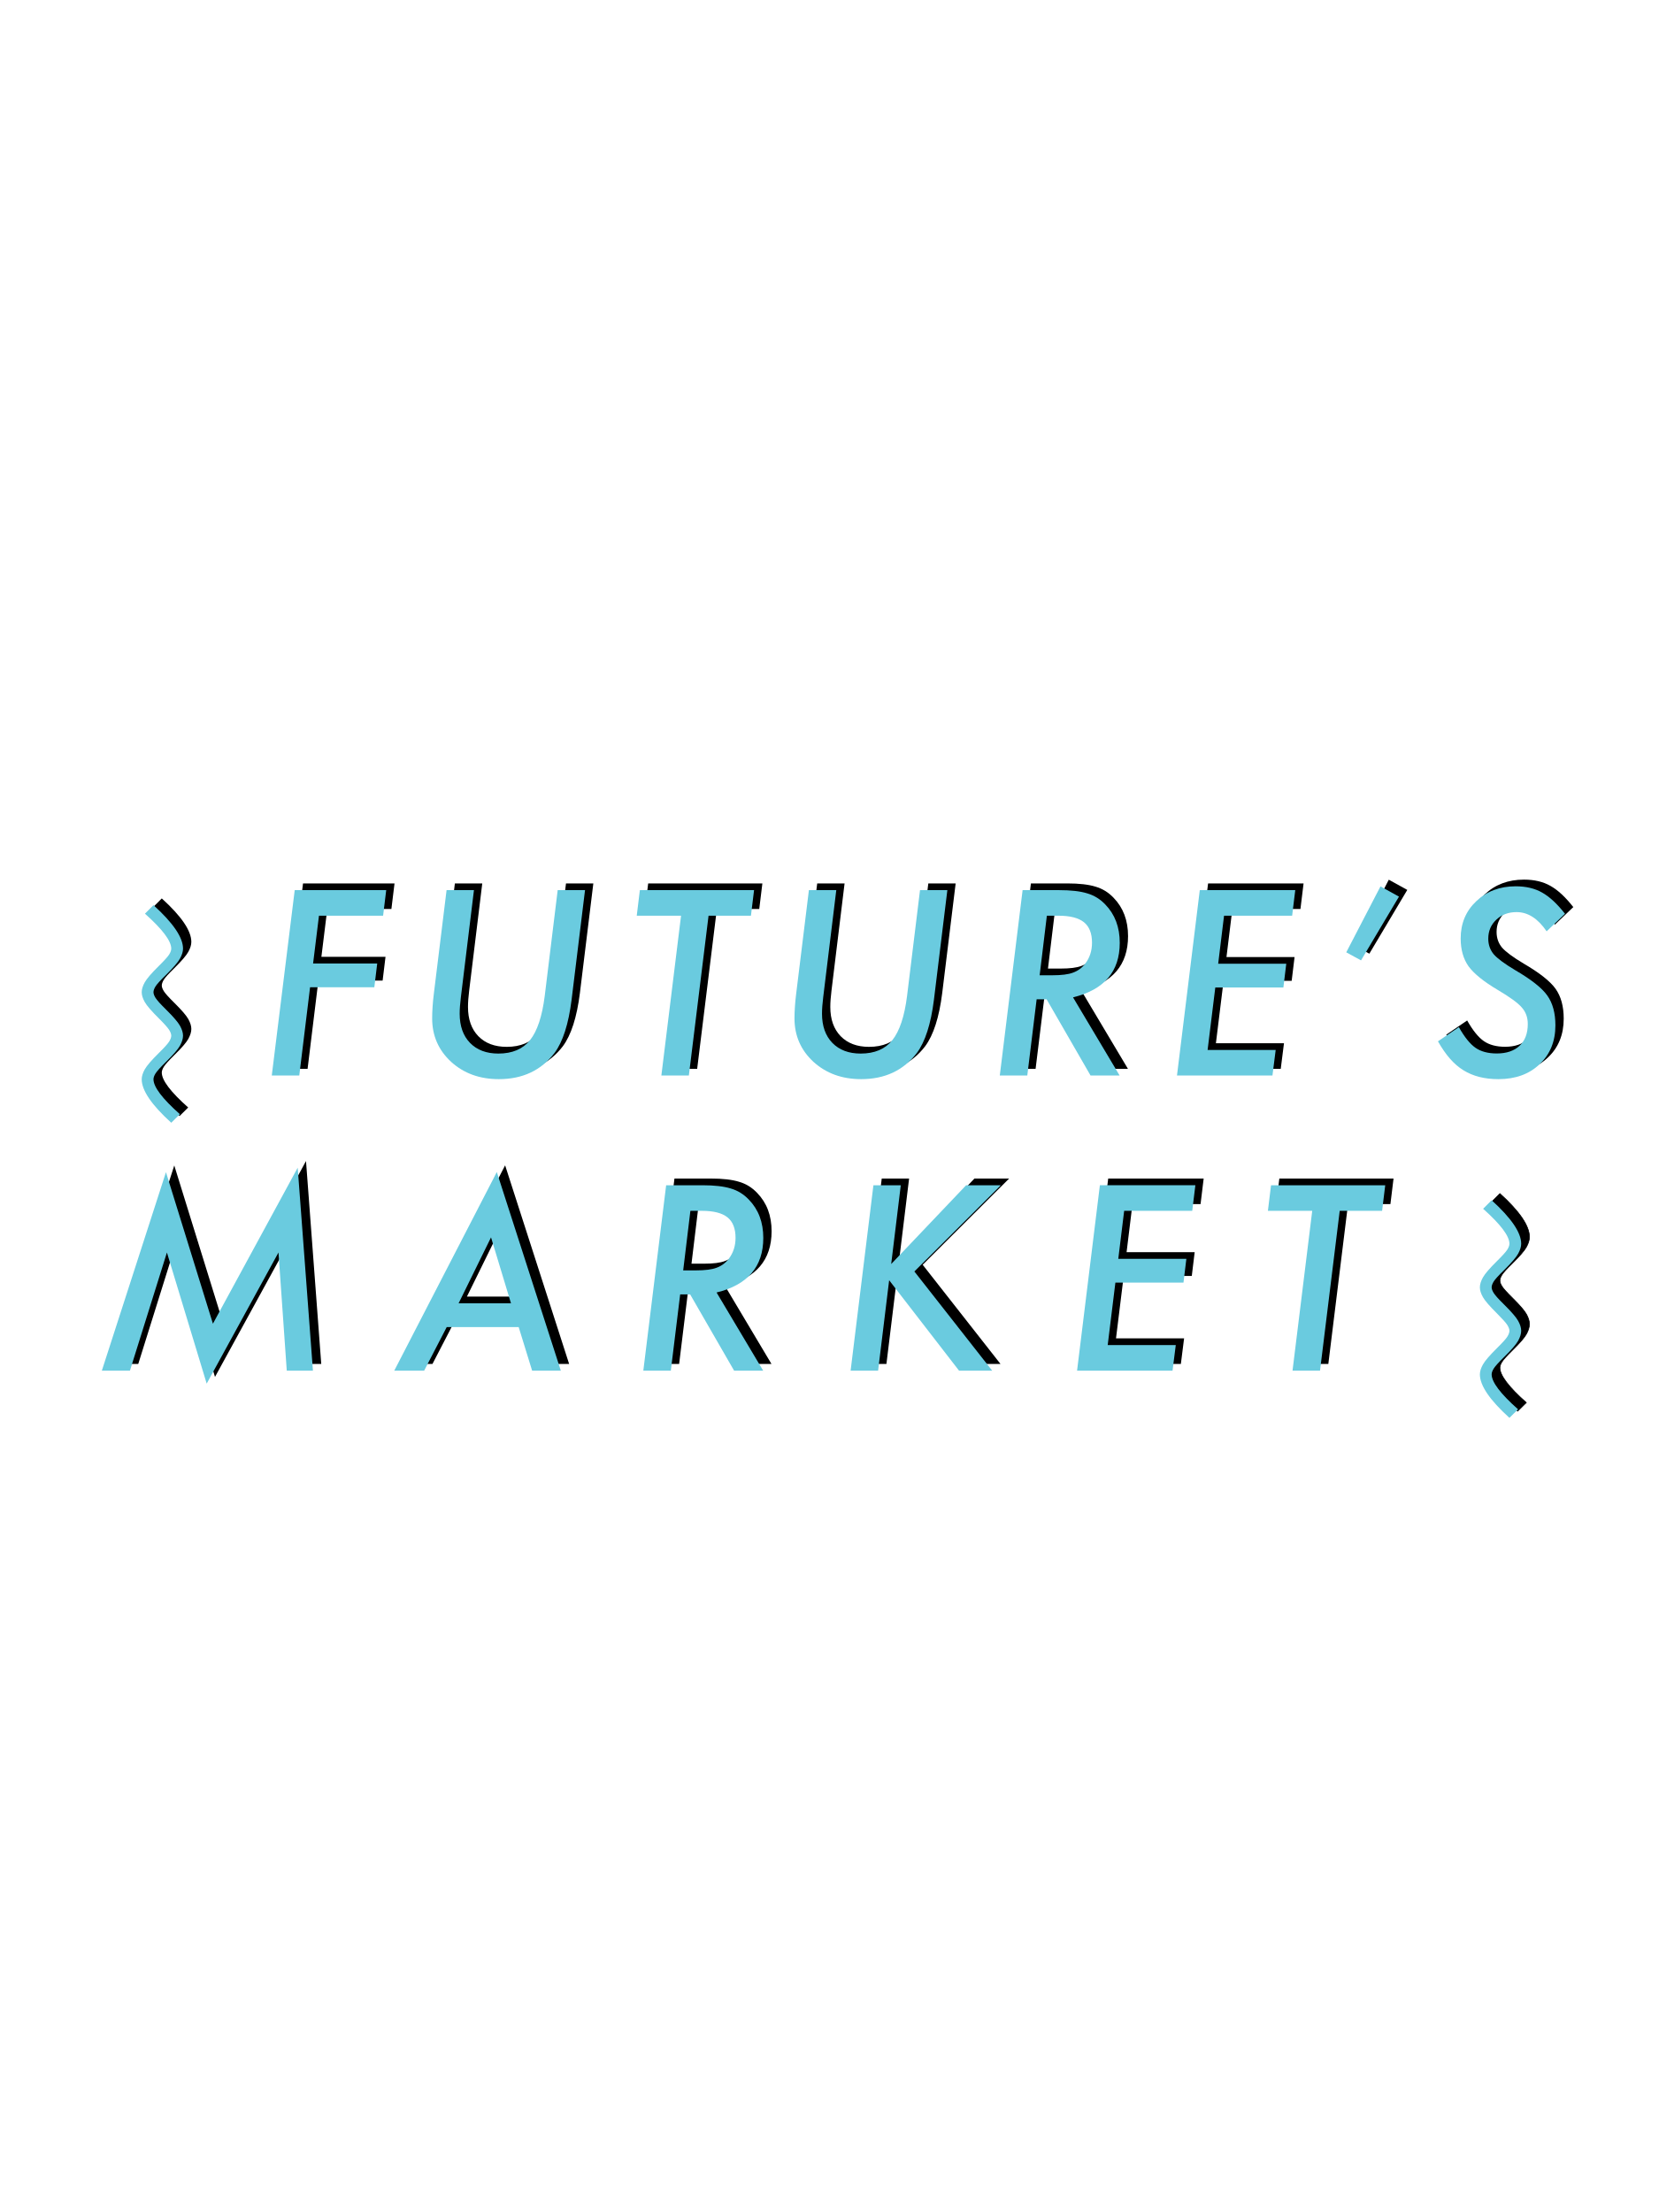
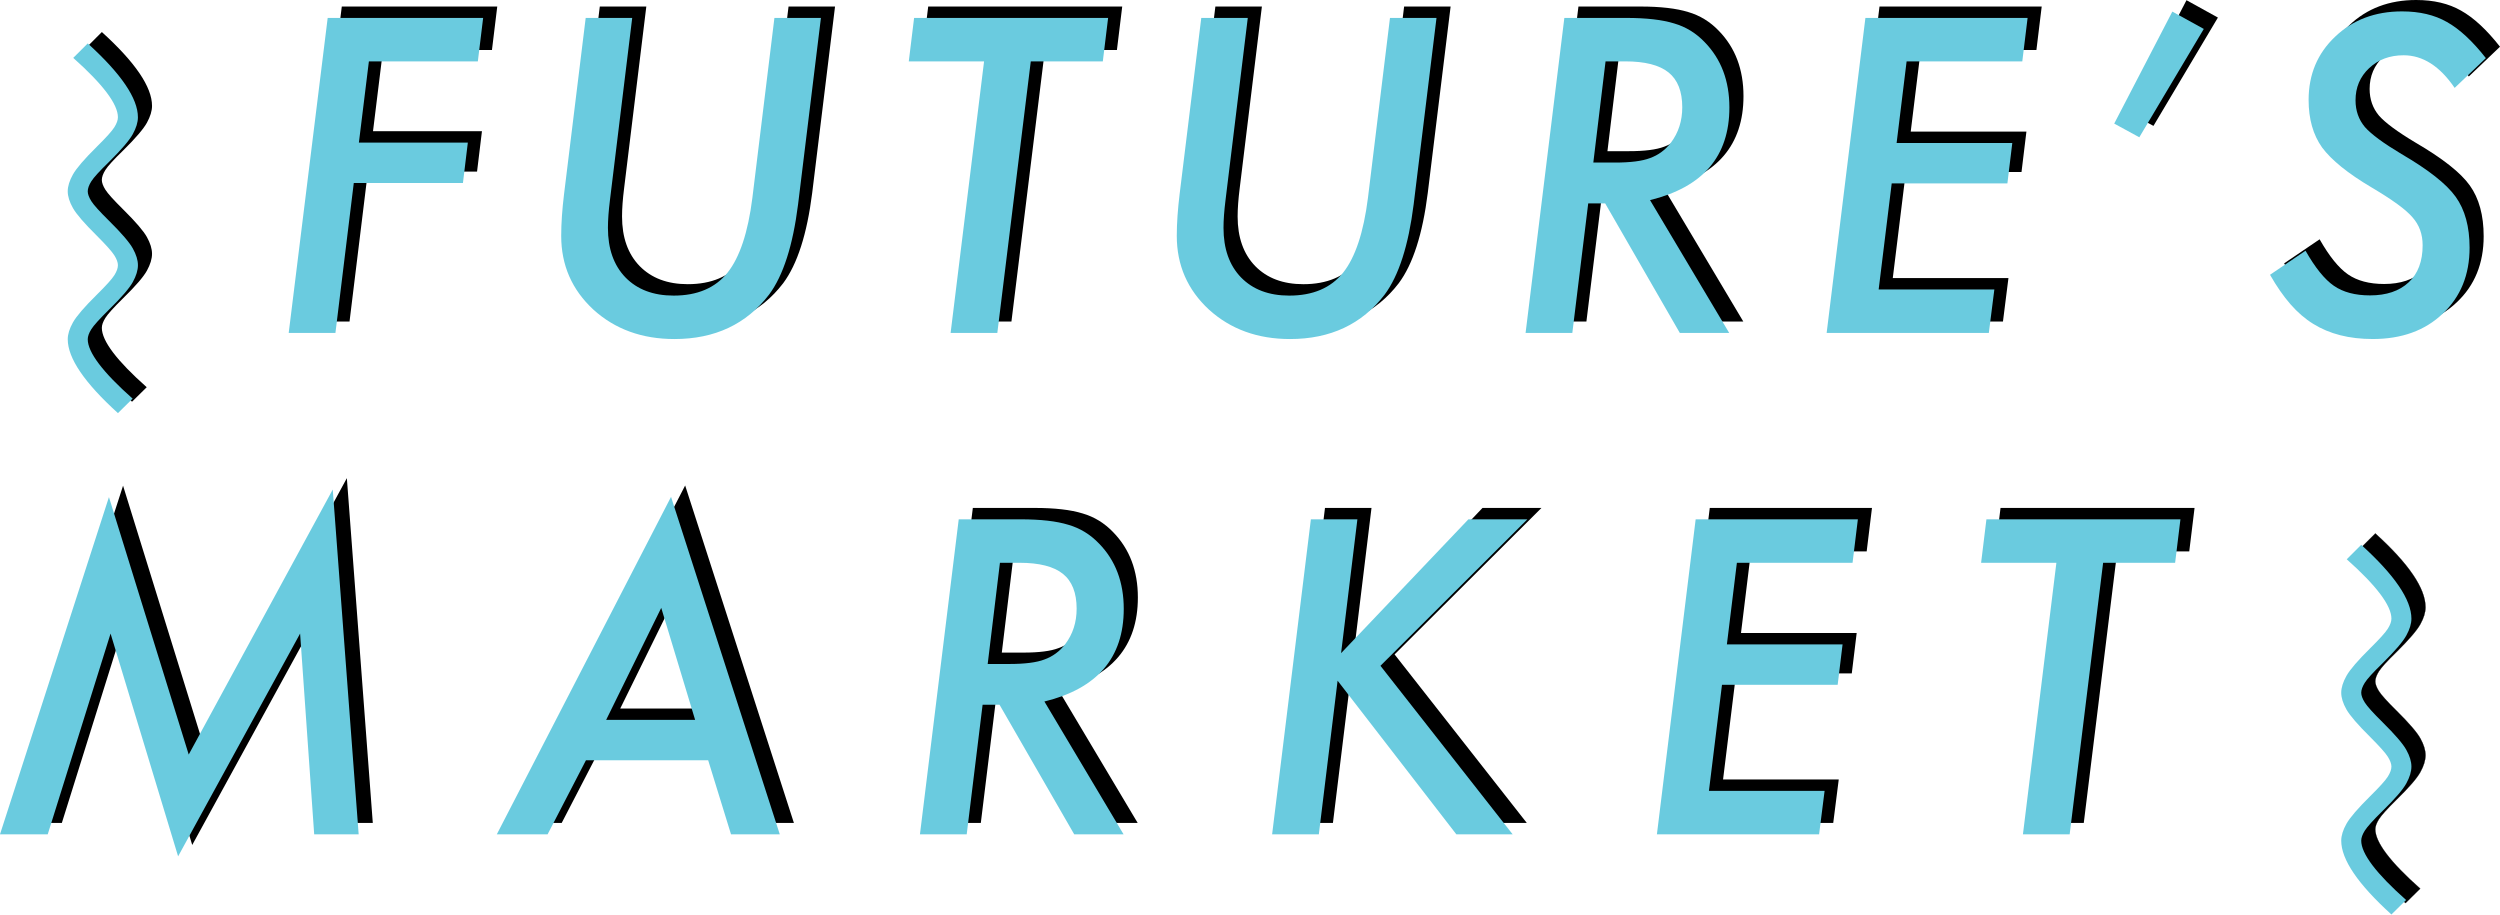
- <svg xmlns="http://www.w3.org/2000/svg" version="1.1" id="Layer_1" x="0px" y="0px" viewBox="0 0 1296 1728" style="enable-background:new 0 0 1296 1728;" xml:space="preserve">
-   <style type="text/css">
- 	.st0{stroke:#000000;stroke-width:0.5;stroke-miterlimit:10;}
- 	.st1{fill:#6ACBDF;}
- </style>
-   <g>
-     <path d="M126.39,701.85c15.38,13.95,23.08,25.27,23.08,33.96c0,2.31-0.79,4.9-2.35,7.74c-1.56,2.85-5.19,7.08-10.88,12.71   c-4.38,4.26-7.11,7.26-8.21,9.01s-1.64,3.28-1.64,4.59c0,1.25,0.55,2.75,1.64,4.5c1.09,1.75,3.83,4.79,8.21,9.1   c5.69,5.63,9.32,9.85,10.88,12.67c1.56,2.81,2.35,5.38,2.35,7.69s-0.79,4.89-2.35,7.74s-5.19,7.05-10.88,12.62   c-4.38,4.32-7.11,7.35-8.21,9.1c-1.09,1.75-1.64,3.29-1.64,4.6c0,6,6.88,15.1,20.63,27.29l-6.75,6.67   c-15.39-13.95-23.08-25.27-23.08-33.96c0-2.31,0.8-4.89,2.39-7.74c1.59-2.85,5.23-7.08,10.93-12.71c4.32-4.25,7.02-7.26,8.12-9.01   c1.09-1.75,1.64-3.28,1.64-4.59c0-1.25-0.55-2.75-1.64-4.5c-1.09-1.75-3.8-4.79-8.12-9.1c-5.69-5.63-9.34-9.85-10.93-12.66   c-1.6-2.82-2.39-5.38-2.39-7.7s0.8-4.89,2.39-7.74c1.59-2.84,5.23-7.08,10.93-12.71c4.32-4.25,7.02-7.26,8.12-9   c1.09-1.75,1.64-3.29,1.64-4.6c0-6-6.85-15.1-20.54-27.29L126.39,701.85z" />
-     <path d="M308.2,690.13l-2.44,19.98h-50.09l-4.6,37.34h50.09l-2.25,18.57h-50.19l-8.44,68.95H218.8l17.92-144.84H308.2z" />
-     <path d="M463.51,690.13L453,775.87c-2.38,18.89-6.82,32.71-13.32,41.46c-10.44,13.64-24.95,20.45-43.53,20.45   c-14.89,0-27.3-4.51-37.24-13.51c-9.88-9.13-14.82-20.45-14.82-33.96c0-2.88,0.11-5.91,0.33-9.1c0.21-3.19,0.54-6.57,0.98-10.13   l9.95-80.95h21.39l-10.22,83.67c-0.31,2.5-0.55,4.81-0.7,6.94c-0.16,2.12-0.23,4.1-0.23,5.91c0,9.63,2.69,17.23,8.07,22.8   c5.44,5.57,12.82,8.34,22.14,8.34c10.88,0,19.14-3.5,24.77-10.5c5.63-7.07,9.44-18.54,11.45-34.43l10.13-82.74H463.51z" />
-     <path d="M560.01,710.11l-15.39,124.86h-21.48l15.38-124.86h-34.61l2.44-19.98h89.21l-2.44,19.98H560.01z" />
-     <path d="M746.55,690.13l-10.51,85.74c-2.37,18.89-6.82,32.71-13.32,41.46c-10.44,13.64-24.95,20.45-43.53,20.45   c-14.88,0-27.3-4.51-37.24-13.51c-9.88-9.13-14.82-20.45-14.82-33.96c0-2.88,0.11-5.91,0.33-9.1c0.21-3.19,0.54-6.57,0.98-10.13   l9.95-80.95h21.39l-10.22,83.67c-0.31,2.5-0.55,4.81-0.7,6.94c-0.16,2.12-0.23,4.1-0.23,5.91c0,9.63,2.69,17.23,8.07,22.8   c5.44,5.57,12.82,8.34,22.14,8.34c10.88,0,19.14-3.5,24.77-10.5c5.63-7.07,9.44-18.54,11.45-34.43l10.13-82.74H746.55z" />
-     <path d="M844.74,773.9l36.4,61.07h-22.7L824.1,775.4h-7.79L809,834.96h-21.48l17.82-144.84h28.42c9.26,0,16.61,0.84,22.05,2.53   c5.38,1.56,10.07,4.44,14.07,8.63c7.56,7.76,11.35,17.76,11.35,30.02C881.23,753.76,869.06,767.96,844.74,773.9z M824.29,710.11   l-5.62,46.53h9.84c7.26,0,12.67-0.68,16.23-2.06c3.82-1.38,7-3.72,9.57-7.04c3.5-4.63,5.25-10.07,5.25-16.32   c0-7.32-2.11-12.66-6.33-16.04s-10.86-5.07-19.94-5.07H824.29z" />
-     <path d="M1018.34,690.13l-2.44,19.98h-53.18l-4.6,37.52h53.19l-2.26,18.57h-53.19l-6,48.78h53.18l-2.53,19.98h-74.58l17.82-144.84   H1018.34z" />
-     <path d="M1099.36,695.19L1069.72,745l-11.54-6.28l26.74-51.5L1099.36,695.19z" />
-     <path d="M1229.06,708.61l-14.36,13.7c-6.82-10-14.63-15.01-23.45-15.01c-6.38,0-11.67,1.97-15.85,5.91s-6.28,8.88-6.28,14.82   c0,4.75,1.44,8.85,4.32,12.29c1.44,1.63,3.55,3.47,6.33,5.54s6.27,4.35,10.46,6.85c12.44,7.26,20.76,13.82,24.95,19.7   c4.25,5.94,6.38,13.73,6.38,23.36c0,12.5-4.12,22.64-12.38,30.39c-8.12,7.76-18.85,11.64-32.17,11.64   c-10.76,0-19.86-2.31-27.3-6.94c-3.75-2.31-7.26-5.33-10.51-9.05s-6.38-8.24-9.38-13.55l16.32-11.07   c4.44,7.82,8.79,13.19,13.04,16.13c4.26,2.94,9.79,4.41,16.61,4.41c7.57,0,13.49-2,17.78-6c4.28-4,6.43-9.69,6.43-17.08   c0-5.06-1.56-9.35-4.69-12.85c-1.57-1.81-3.9-3.85-6.99-6.1s-7.02-4.78-11.77-7.6c-10.88-6.44-18.48-12.57-22.8-18.38   c-4.13-5.82-6.19-13.1-6.19-21.86c0-11.69,4.07-21.39,12.2-29.08c8.13-7.75,18.39-11.63,30.77-11.63c8.07,0,14.94,1.63,20.63,4.88   C1216.96,695.26,1222.93,700.79,1229.06,708.61z" />
-     <path d="M239.05,906.98l11.91,158.54h-20.45l-6.47-92.31l-56.09,102.44L136.89,973.2L108,1065.51H86.05l50.09-155.06l36.68,118.38   L239.05,906.98z" />
-     <path d="M355.48,1031.46l-17.64,34.05h-23.35l80.11-155.16l50,155.16h-22.42l-10.51-34.05H355.48z M364.76,1012.88h40.9   l-15.58-51.5L364.76,1012.88z" />
-     <path d="M566.27,1004.44l36.4,61.07h-22.7l-34.34-59.57h-7.79l-7.31,59.57h-21.48l17.83-144.84h28.42c9.25,0,16.6,0.84,22.05,2.53   c5.38,1.56,10.07,4.44,14.07,8.63c7.57,7.75,11.35,17.76,11.35,30.02C602.76,984.31,590.6,998.5,566.27,1004.44z M545.82,940.65   l-5.63,46.53h9.85c7.26,0,12.67-0.69,16.23-2.07c3.81-1.37,7-3.72,9.57-7.04c3.5-4.62,5.25-10.06,5.25-16.32   c0-7.32-2.11-12.67-6.33-16.04c-4.22-3.37-10.86-5.06-19.93-5.06H545.82z" />
-     <path d="M710.18,920.67l-7.5,61.54l58.54-61.54h27.11l-67.54,67.35l60.79,77.49h-25.89l-54.59-70.64l-8.63,70.64h-21.48   l17.82-144.84H710.18z" />
-     <path d="M940.3,920.67l-2.44,19.98h-53.19l-4.59,37.52h53.19l-2.25,18.57h-53.19l-6.01,48.78h53.19l-2.53,19.98H847.9l17.82-144.84   H940.3z" />
-     <path d="M1053.07,940.65l-15.39,124.86h-21.48l15.38-124.86h-34.61l2.44-19.98h89.21l-2.44,19.98H1053.07z" />
-     <path class="st0" d="M1171.74,932.4c15.39,13.95,23.08,25.27,23.08,33.96c0,2.31-0.79,4.89-2.35,7.74s-5.19,7.08-10.88,12.71   c-4.38,4.25-7.11,7.26-8.21,9.01c-1.1,1.75-1.65,3.28-1.65,4.59c0,1.25,0.55,2.75,1.65,4.5c1.09,1.75,3.83,4.79,8.21,9.1   c5.69,5.62,9.32,9.85,10.88,12.66c1.56,2.82,2.35,5.38,2.35,7.7s-0.79,4.89-2.35,7.74s-5.19,7.05-10.88,12.62   c-4.38,4.31-7.11,7.35-8.21,9.1c-1.1,1.75-1.65,3.29-1.65,4.6c0,6,6.88,15.1,20.64,27.29l-6.76,6.66   c-15.39-13.95-23.08-25.26-23.08-33.96c0-2.31,0.8-4.89,2.39-7.74c1.59-2.85,5.23-7.08,10.93-12.71c4.32-4.25,7.02-7.25,8.12-9   c1.09-1.75,1.64-3.28,1.64-4.59c0-1.25-0.55-2.75-1.64-4.51c-1.09-1.75-3.8-4.78-8.12-9.1c-5.69-5.63-9.34-9.85-10.93-12.67   c-1.6-2.81-2.39-5.38-2.39-7.69s0.8-4.89,2.39-7.74c1.59-2.85,5.23-7.08,10.93-12.71c4.32-4.25,7.02-7.26,8.12-9.01   c1.09-1.75,1.64-3.28,1.64-4.59c0-6.01-6.85-15.1-20.55-27.3L1171.74,932.4z" />
-   </g>
-   <g>
-     <path class="st1" d="M119.9,707.09c15.38,13.95,23.08,25.27,23.08,33.96c0,2.31-0.79,4.89-2.35,7.74s-5.19,7.08-10.88,12.71   c-4.38,4.25-7.11,7.26-8.21,9c-1.09,1.75-1.64,3.29-1.64,4.6c0,1.25,0.55,2.75,1.64,4.5s3.83,4.79,8.21,9.1   c5.69,5.63,9.32,9.85,10.88,12.67s2.35,5.38,2.35,7.69c0,2.31-0.79,4.9-2.35,7.74c-1.56,2.85-5.19,7.06-10.88,12.62   c-4.38,4.32-7.11,7.35-8.21,9.1s-1.64,3.28-1.64,4.59c0,6.01,6.88,15.1,20.63,27.3l-6.75,6.66   c-15.39-13.95-23.08-25.27-23.08-33.96c0-2.31,0.8-4.89,2.39-7.74c1.59-2.84,5.23-7.08,10.93-12.71c4.32-4.25,7.02-7.26,8.12-9   c1.09-1.75,1.64-3.29,1.64-4.6c0-1.25-0.55-2.75-1.64-4.5c-1.09-1.75-3.8-4.79-8.12-9.1c-5.69-5.63-9.34-9.85-10.93-12.67   c-1.6-2.81-2.39-5.38-2.39-7.69s0.8-4.89,2.39-7.74c1.59-2.85,5.23-7.08,10.93-12.71c4.32-4.25,7.02-7.25,8.12-9   c1.09-1.75,1.64-3.28,1.64-4.59c0-6-6.85-15.1-20.54-27.3L119.9,707.09z" />
-     <path class="st1" d="M301.71,695.37l-2.44,19.98h-50.09l-4.6,37.33h50.09l-2.25,18.57h-50.19l-8.44,68.95h-21.48l17.92-144.84   H301.71z" />
-     <path class="st1" d="M457.02,695.37l-10.51,85.74c-2.38,18.89-6.82,32.71-13.32,41.46c-10.44,13.63-24.95,20.45-43.53,20.45   c-14.89,0-27.3-4.5-37.24-13.51c-9.88-9.13-14.82-20.45-14.82-33.96c0-2.88,0.11-5.91,0.33-9.1c0.21-3.19,0.54-6.57,0.98-10.13   l9.95-80.95h21.39l-10.22,83.68c-0.31,2.5-0.55,4.81-0.7,6.94c-0.16,2.13-0.23,4.1-0.23,5.91c0,9.63,2.69,17.23,8.07,22.79   c5.44,5.57,12.82,8.35,22.14,8.35c10.88,0,19.14-3.5,24.77-10.51c5.63-7.07,9.44-18.54,11.45-34.43l10.13-82.73H457.02z" />
-     <path class="st1" d="M553.52,715.35L538.13,840.2h-21.48l15.38-124.86h-34.61l2.44-19.98h89.21l-2.44,19.98H553.52z" />
-     <path class="st1" d="M740.07,695.37l-10.5,85.74c-2.38,18.89-6.82,32.71-13.33,41.46c-10.44,13.63-24.95,20.45-43.53,20.45   c-14.89,0-27.3-4.5-37.24-13.51c-9.88-9.13-14.82-20.45-14.82-33.96c0-2.88,0.11-5.91,0.33-9.1c0.21-3.19,0.54-6.57,0.98-10.13   l9.95-80.95h21.39l-10.22,83.68c-0.31,2.5-0.55,4.81-0.7,6.94c-0.16,2.13-0.23,4.1-0.23,5.91c0,9.63,2.69,17.23,8.07,22.79   c5.44,5.57,12.82,8.35,22.14,8.35c10.88,0,19.14-3.5,24.77-10.51c5.62-7.07,9.44-18.54,11.45-34.43l10.13-82.73H740.07z" />
-     <path class="st1" d="M838.25,779.13l36.4,61.07h-22.71l-34.34-59.57h-7.78l-7.31,59.57h-21.48l17.82-144.84h28.43   c9.25,0,16.6,0.84,22.04,2.53c5.38,1.56,10.07,4.44,14.07,8.63c7.57,7.76,11.35,17.76,11.35,30.02   C874.74,759,862.58,773.19,838.25,779.13z M817.8,715.35l-5.63,46.53h9.85c7.25,0,12.66-0.69,16.23-2.07   c3.81-1.37,7.01-3.72,9.57-7.04c3.5-4.62,5.25-10.07,5.25-16.32c0-7.31-2.11-12.66-6.33-16.04s-10.87-5.07-19.93-5.07H817.8z" />
-     <path class="st1" d="M1011.85,695.37l-2.44,19.98h-53.19l-4.59,37.52h53.19l-2.25,18.57h-53.19l-6.01,48.78h53.19l-2.53,19.98   h-74.58l17.82-144.84H1011.85z" />
-     <path class="st1" d="M1092.87,700.43l-29.64,49.81l-11.54-6.29l26.73-51.5L1092.87,700.43z" />
-     <path class="st1" d="M1222.57,713.84l-14.35,13.7c-6.82-10-14.63-15.01-23.45-15.01c-6.38,0-11.66,1.97-15.85,5.91   c-4.19,3.94-6.29,8.88-6.29,14.82c0,4.75,1.44,8.85,4.32,12.29c1.44,1.63,3.54,3.47,6.33,5.53c2.78,2.07,6.27,4.35,10.46,6.85   c12.45,7.26,20.76,13.82,24.95,19.7c4.25,5.94,6.38,13.73,6.38,23.36c0,12.51-4.13,22.64-12.38,30.4   c-8.13,7.75-18.86,11.63-32.18,11.63c-10.76,0-19.85-2.31-27.29-6.94c-3.75-2.31-7.26-5.33-10.51-9.05   c-3.25-3.72-6.38-8.24-9.38-13.55l16.32-11.07c4.44,7.82,8.78,13.2,13.04,16.14c4.25,2.94,9.79,4.41,16.6,4.41   c7.57,0,13.5-2,17.78-6.01c4.28-4,6.43-9.69,6.43-17.07c0-5.07-1.57-9.35-4.69-12.85c-1.56-1.82-3.89-3.85-6.99-6.1   s-7.02-4.79-11.77-7.6c-10.88-6.44-18.48-12.57-22.79-18.39c-4.13-5.82-6.19-13.1-6.19-21.86c0-11.69,4.06-21.39,12.19-29.08   c8.13-7.75,18.38-11.63,30.77-11.63c8.07,0,14.95,1.63,20.64,4.88C1210.47,700.49,1216.44,706.03,1222.57,713.84z" />
-     <path class="st1" d="M232.56,912.21l11.91,158.54h-20.45l-6.47-92.31l-56.09,102.44L130.4,978.44l-28.89,92.31H79.56l50.09-155.06   l36.68,118.38L232.56,912.21z" />
-     <path class="st1" d="M348.99,1036.69l-17.64,34.05H308l80.11-155.16l50,155.16h-22.42l-10.51-34.05H348.99z M358.27,1018.12h40.9   l-15.58-51.5L358.27,1018.12z" />
-     <path class="st1" d="M559.78,1009.68l36.4,61.07h-22.7l-34.34-59.57h-7.79l-7.31,59.57h-21.48l17.83-144.84h28.42   c9.25,0,16.6,0.84,22.05,2.53c5.38,1.56,10.07,4.44,14.07,8.63c7.57,7.75,11.35,17.76,11.35,30.02   C596.27,989.54,584.11,1003.73,559.78,1009.68z M539.33,945.89l-5.63,46.53h9.85c7.26,0,12.67-0.69,16.23-2.07   c3.81-1.37,7-3.72,9.57-7.04c3.5-4.62,5.25-10.06,5.25-16.32c0-7.32-2.11-12.67-6.33-16.04c-4.22-3.37-10.86-5.06-19.93-5.06   H539.33z" />
-     <path class="st1" d="M703.69,925.91l-7.5,61.54l58.54-61.54h27.11l-67.54,67.35l60.79,77.49h-25.89l-54.6-70.64l-8.63,70.64h-21.48   l17.82-144.84H703.69z" />
-     <path class="st1" d="M933.81,925.91l-2.44,19.98h-53.18l-4.6,37.52h53.19l-2.26,18.57h-53.19l-6,48.78h53.18l-2.53,19.98h-74.58   l17.82-144.84H933.81z" />
-     <path class="st1" d="M1046.58,945.89l-15.39,124.86h-21.48l15.39-124.86h-34.62l2.44-19.98h89.21l-2.44,19.98H1046.58z" />
-     <path class="st1" d="M1165.26,937.63c15.38,13.95,23.08,25.27,23.08,33.96c0,2.31-0.78,4.89-2.34,7.74   c-1.57,2.85-5.2,7.08-10.88,12.71c-4.38,4.25-7.11,7.26-8.21,9.01c-1.09,1.75-1.64,3.28-1.64,4.59c0,1.25,0.55,2.75,1.64,4.5   c1.09,1.75,3.83,4.79,8.21,9.1c5.69,5.62,9.32,9.85,10.88,12.66c1.56,2.82,2.34,5.38,2.34,7.7s-0.78,4.89-2.34,7.74   c-1.57,2.85-5.2,7.05-10.88,12.62c-4.38,4.31-7.11,7.35-8.21,9.1c-1.09,1.75-1.64,3.29-1.64,4.6c0,6,6.88,15.1,20.63,27.29   l-6.75,6.66c-15.39-13.95-23.08-25.26-23.08-33.96c0-2.31,0.8-4.89,2.39-7.74s5.24-7.08,10.93-12.71c4.31-4.25,7.02-7.25,8.12-9   c1.09-1.75,1.64-3.28,1.64-4.59c0-1.25-0.55-2.75-1.64-4.51c-1.1-1.75-3.8-4.78-8.12-9.1c-5.69-5.63-9.33-9.85-10.93-12.67   c-1.6-2.81-2.39-5.38-2.39-7.69s0.8-4.89,2.39-7.74s5.24-7.08,10.93-12.71c4.31-4.25,7.02-7.26,8.12-9.01   c1.09-1.75,1.64-3.28,1.64-4.59c0-6.01-6.85-15.1-20.54-27.3L1165.26,937.63z" />
-   </g>
+ <svg xmlns="http://www.w3.org/2000/svg" id="Layer_1" data-name="Layer 1" viewBox="0 0 5977.41 2186.53">
+   <defs>
+     <style>.cls-1{stroke:#000;stroke-miterlimit:10;stroke-width:0.5px;}.cls-2{fill:#6acbdf;}</style>
+   </defs>
+   <path d="M243.5,76.59q120,108.78,120,176.57,0,18-12.21,40.24t-56.57,66.09Q260.54,392.7,252,406.34t-8.53,23.89q0,9.79,8.53,23.41T294.71,501q44.37,43.92,56.57,65.86t12.21,40q0,18.06-12.21,40.25t-56.57,65.61Q260.54,746.34,252,760T243.5,783.9q0,46.8,107.3,141.93l-35.12,34.66q-120-108.81-120-176.59,0-18.06,12.44-40.25T265,677.56q33.68-33.16,42.2-46.84t8.53-23.9q0-9.75-8.53-23.41T265,536.08q-44.4-43.91-56.82-65.83t-12.44-40q0-18,12.44-40.24T265,323.9q33.68-33.18,42.2-46.82t8.53-23.92q0-46.82-106.82-141.94Z" />
+   <path d="M1188.92,15.62l-12.67,103.89H915.76L891.85,313.66h260.48l-11.71,96.56h-261l-43.9,358.54H724L817.22,15.62Z" />
+   <path d="M1996.54,15.62,1941.9,461.46q-18.54,147.32-69.27,215.59-81.47,106.38-226.33,106.37-116.11,0-193.65-70.26-77.09-71.22-77.09-176.59,0-22.44,1.73-47.31t5.1-52.68l51.72-421h111.21l-53.16,435.1q-2.45,19.5-3.66,36.11c-.81,11-1.22,21.3-1.22,30.72q0,75.15,42,118.55,42.42,43.41,115.12,43.39,84.89,0,128.78-54.61,43.9-55.11,59.51-179l52.69-430.23Z" />
+   <path d="M2498.31,119.51l-80,649.25H2306.61l80-649.25h-180l12.69-103.89h463.89l-12.67,103.89Z" />
+   <path d="M3468.36,15.62l-54.64,445.84q-18.51,147.32-69.27,215.59Q3263,783.43,3118.12,783.42q-116.09,0-193.65-70.26-77.08-71.22-77.09-176.59,0-22.44,1.73-47.31t5.1-52.68l51.72-421h111.21L2964,450.72q-2.43,19.5-3.65,36.11c-.81,11-1.22,21.3-1.22,30.72q0,75.15,41.94,118.55,42.43,43.41,115.13,43.39,84.89,0,128.78-54.61,43.9-55.11,59.51-179l52.69-430.23Z" />
+   <path d="M3978.91,451.2l189.27,317.56H4050.13L3871.61,459h-40.49l-38.07,309.74H3681.36L3774,15.62h147.8q72.21,0,114.63,13.16,41.94,12.21,73.18,44.88,59,60.5,59,156.1Q4168.68,404.86,3978.91,451.2ZM3872.58,119.51l-29.25,241.94h51.19q56.59,0,84.39-10.72,29.79-10.74,49.77-36.58Q4056,278,4056,229.26q0-57.06-32.93-83.4T3919.4,119.51Z" />
+   <path d="M4881.65,15.62,4869,119.51H4592.4l-23.92,195.12h276.61l-11.73,96.58H4556.78l-31.21,253.66h276.56L4789,768.76H4401.16l92.68-753.14Z" />
+   <path d="M5302.93,42,5148.81,301l-60-32.68L5227.83.48Z" />
+   <path d="M5977.41,111.71l-74.65,71.22q-53.16-78-121.95-78.05-49.79,0-82.44,30.73t-32.68,77.07q0,37.08,22.44,63.89,11.23,12.72,32.94,28.79t54.38,35.6q97.05,56.6,129.75,102.45,33.17,46.35,33.16,121.47,0,97.53-64.39,158-63.37,60.51-167.3,60.51-83.91,0-142-36.11-29.25-18.06-54.64-47.07t-48.75-70.49l84.86-57.56q34.65,61,67.79,83.89T5700.32,679q59,0,92.45-31.21T5826.18,559q0-39.5-24.37-66.83-12.23-14.13-36.36-31.71T5704.23,421q-84.88-50.23-118.55-95.59-32.18-45.4-32.19-113.66,0-91.21,63.42-151.22Q5680.33,0,5776.93,0q62.91,0,107.3,25.37Q5929.59,50.74,5977.41,111.71Z" />
+   <path d="M829.33,1143.23l62,824.38H785l-33.67-480L459.6,2020.29,298.11,1487.6l-150.23,480H33.74l260.49-806.33L485,1776.87Z" />
+   <path d="M1434.75,1790.53,1343,1967.61H1221.59l416.59-806.84,260,806.84h-116.6l-54.64-177.08ZM1483,1694h212.7l-81-267.8Z" />
+   <path d="M2530.89,1650.05l189.26,317.56h-118l-178.55-309.77h-40.5l-38,309.77H2233.31l92.7-753.16h147.8q72.17,0,114.64,13.17,41.93,12.2,73.15,44.87,59,60.48,59,156.1Q2720.63,1603.72,2530.89,1650.05Zm-106.34-331.71-29.27,242h51.21q56.6,0,84.4-10.74,29.74-10.69,49.74-36.59,27.3-36.06,27.32-84.85,0-57.09-32.93-83.44t-103.65-26.33Z" />
+   <path d="M3279.22,1214.45l-39,320,304.38-320h141l-351.2,350.23,316.11,402.93H3515.81l-283.89-367.33L3187,1967.61H3075.31L3168,1214.45Z" />
+   <path d="M4475.83,1214.45l-12.67,103.89h-276.6l-23.89,195.13h276.58l-11.71,96.59H4151l-31.23,253.65h276.61l-13.18,103.9H3995.37L4088,1214.45Z" />
+   <path d="M5062.23,1318.34l-80,649.27H4870.53l80-649.27h-180l12.67-103.89H5247.1l-12.67,103.89Z" />
+   <path class="cls-1" d="M5679.32,1275.41q120.06,108.81,120,176.59,0,18.06-12.22,40.25t-56.57,66.09q-34.16,33.17-42.68,46.84t-8.56,23.9q0,9.75,8.56,23.41t42.68,47.32q44.37,43.88,56.57,65.84t12.22,40q0,18-12.22,40.24t-56.57,65.61q-34.16,33.63-42.68,47.3t-8.56,23.92q0,46.82,107.36,141.93l-35.14,34.64q-120-108.78-120-176.57,0-18,12.44-40.24t56.82-66.12q33.68-33.14,42.2-46.82t8.54-23.89q0-9.75-8.54-23.44t-42.2-47.3q-44.4-43.92-56.82-65.86t-12.44-40q0-18.06,12.44-40.25t56.82-66.09q33.68-33.18,42.2-46.85t8.54-23.89q0-46.85-106.85-142Z" />
+   <path class="cls-2" d="M209.75,103.82q120,108.78,120,176.58,0,18.06-12.21,40.25T261,386.74q-34.15,33.17-42.68,46.82t-8.53,23.92q0,9.75,8.53,23.41T261,528.19q44.37,43.9,56.58,65.86t12.21,40q0,18.06-12.21,40.25T261,739.9q-34.15,33.66-42.68,47.32t-8.53,23.9q0,46.85,107.3,142l-35.11,34.63q-120-108.78-120-176.59,0-18.06,12.44-40.25t56.83-66.09q33.66-33.16,42.2-46.82T281.94,634q0-9.75-8.53-23.41t-42.2-47.3q-44.42-43.92-56.83-65.86t-12.44-40q0-18.06,12.44-40.25t56.83-66.12q33.66-33.14,42.2-46.82t8.53-23.89q0-46.83-106.82-141.94Z" />
+   <path class="cls-2" d="M1155.17,42.85l-12.67,103.9H882L858.1,340.88h260.48l-11.7,96.59h-261L802,796H690.29L783.48,42.85Z" />
+   <path class="cls-2" d="M1962.8,42.85l-54.64,445.83Q1889.61,636,1838.89,704.3q-81.47,106.34-226.33,106.33-116.13,0-193.66-70.23-77.09-71.22-77.08-176.59,0-22.42,1.72-47.33t5.11-52.68l51.72-420.95h111.21L1458.41,478q-2.43,19.5-3.65,36.08t-1.22,30.74q0,75.11,41.94,118.53,42.43,43.41,115.12,43.42,84.9,0,128.78-54.65,43.92-55.11,59.52-179l52.69-430.22Z" />
+   <path class="cls-2" d="M2464.57,146.75l-80,649.26H2272.87l80-649.26h-180l12.7-103.9h463.89l-12.67,103.9Z" />
+   <path class="cls-2" d="M3434.62,42.85,3380,488.68Q3361.42,636,3310.71,704.3q-81.47,106.34-226.33,106.33-116.13,0-193.66-70.23-77.08-71.22-77.08-176.59,0-22.42,1.72-47.33t5.11-52.68l51.72-420.95H2983.4L2930.23,478q-2.43,19.5-3.66,36.08t-1.21,30.74q0,75.11,41.94,118.53,42.43,43.41,115.12,43.42,84.85,0,128.78-54.65,43.88-55.11,59.52-179l52.66-430.22Z" />
+   <path class="cls-2" d="M3945.17,478.45,4134.46,796H4016.39L3837.84,486.24h-40.47l-38,309.77H3647.62l92.67-753.16h147.83q72.16,0,114.61,13.16,42,12.21,73.18,44.88,59,60.49,59,156.1Q4134.91,432.12,3945.17,478.45Zm-106.34-331.7-29.27,241.94h51.24q56.55,0,84.37-10.74,29.74-10.69,49.77-36.59,27.3-36.06,27.29-84.88,0-57-32.91-83.39t-103.64-26.34Z" />
+   <path class="cls-2" d="M4847.91,42.85l-12.67,103.9H4558.63l-23.89,195.1h276.58l-11.7,96.58H4523L4491.8,692.11h276.61L4755.23,796H4367.44l92.68-753.16Z" />
+   <path class="cls-2" d="M5269.19,69.18,5115,328.21l-60-32.7,139-267.8Z" />
+   <path class="cls-2" d="M5943.64,138.94,5869,210.16q-53.18-78-122-78-49.74,0-82.42,30.73T5632,239.92q0,37.07,22.44,63.89,11.2,12.69,32.91,28.77t54.41,35.62q97.08,56.6,129.75,102.43,33.16,46.35,33.18,121.47,0,97.57-64.39,158-63.45,60.48-167.32,60.48-83.91,0-141.94-36.1-29.28-18-54.64-47.08T5427.55,657l84.88-57.56q34.62,61,67.82,83.92t86.33,22.92q59,0,92.45-31.23t33.41-88.76q0-39.54-24.4-66.83-12.2-14.17-36.33-31.71t-61.22-39.51Q5585.64,398,5552,352.59q-32.22-45.36-32.19-113.65,0-91.21,63.4-151.22,63.42-60.48,160-60.49,62.91,0,107.32,25.37Q5895.84,78,5943.64,138.94Z" />
+   <path class="cls-2" d="M795.59,1170.44l61.95,824.39H751.21l-33.67-480L425.85,2047.51,264.37,1514.82l-150.24,480H0L260.48,1188.5l190.74,615.59Z" />
+   <path class="cls-2" d="M1401,1817.75l-91.71,177.08H1187.85L1604.43,1188l260,806.84H1747.84l-54.64-177.08Zm48.3-96.58H1662l-81-267.8Z" />
+   <path class="cls-2" d="M2497.14,1677.27l189.26,317.56h-118l-178.54-309.77h-40.5l-38,309.77H2199.56l92.71-753.16h147.79q72.18,0,114.64,13.17,41.94,12.2,73.15,44.87,59,60.48,59,156.1Q2686.89,1630.94,2497.14,1677.27Zm-106.33-331.71-29.28,242h51.21q56.6,0,84.4-10.74,29.74-10.69,49.74-36.59,27.32-36.06,27.32-84.85,0-57.09-32.93-83.44t-103.64-26.33Z" />
+   <path class="cls-2" d="M3245.48,1241.67l-39,320,304.4-320h141L3300.6,1591.9l316.09,402.93H3482.07L3198.15,1627.5l-44.86,367.33h-111.7l92.68-753.16Z" />
+   <path class="cls-2" d="M4442.09,1241.67l-12.7,103.89H4152.84l-23.92,195.13h276.61l-11.73,96.59H4117.22L4086,1890.93h276.56l-13.16,103.9H3961.6l92.67-753.16Z" />
+   <path class="cls-2" d="M5028.49,1345.56l-80,649.27H4836.76l80-649.27h-180l12.7-103.89h463.89l-12.7,103.89Z" />
+   <path class="cls-2" d="M5645.61,1302.63q120,108.81,120,176.59,0,18-12.19,40.24t-56.59,66.1q-34.17,33.17-42.68,46.84t-8.53,23.89q0,9.75,8.53,23.41t42.68,47.33q44.37,43.88,56.59,65.84t12.19,40q0,18-12.19,40.24t-56.59,65.61q-34.17,33.63-42.68,47.3t-8.53,23.92q0,46.82,107.3,141.93l-35.12,34.64q-120-108.78-120-176.57,0-18.06,12.45-40.24t56.82-66.12q33.63-33.13,42.2-46.82c5.66-9.09,8.53-17.06,8.53-23.89,0-6.5-2.87-14.32-8.53-23.44s-19.78-24.86-42.2-47.3q-44.37-43.92-56.82-65.87t-12.45-40q0-18,12.45-40.24t56.82-66.09q33.63-33.18,42.2-46.85c5.66-9.09,8.53-17.06,8.53-23.89q0-46.85-106.82-142Z" />
</svg>
